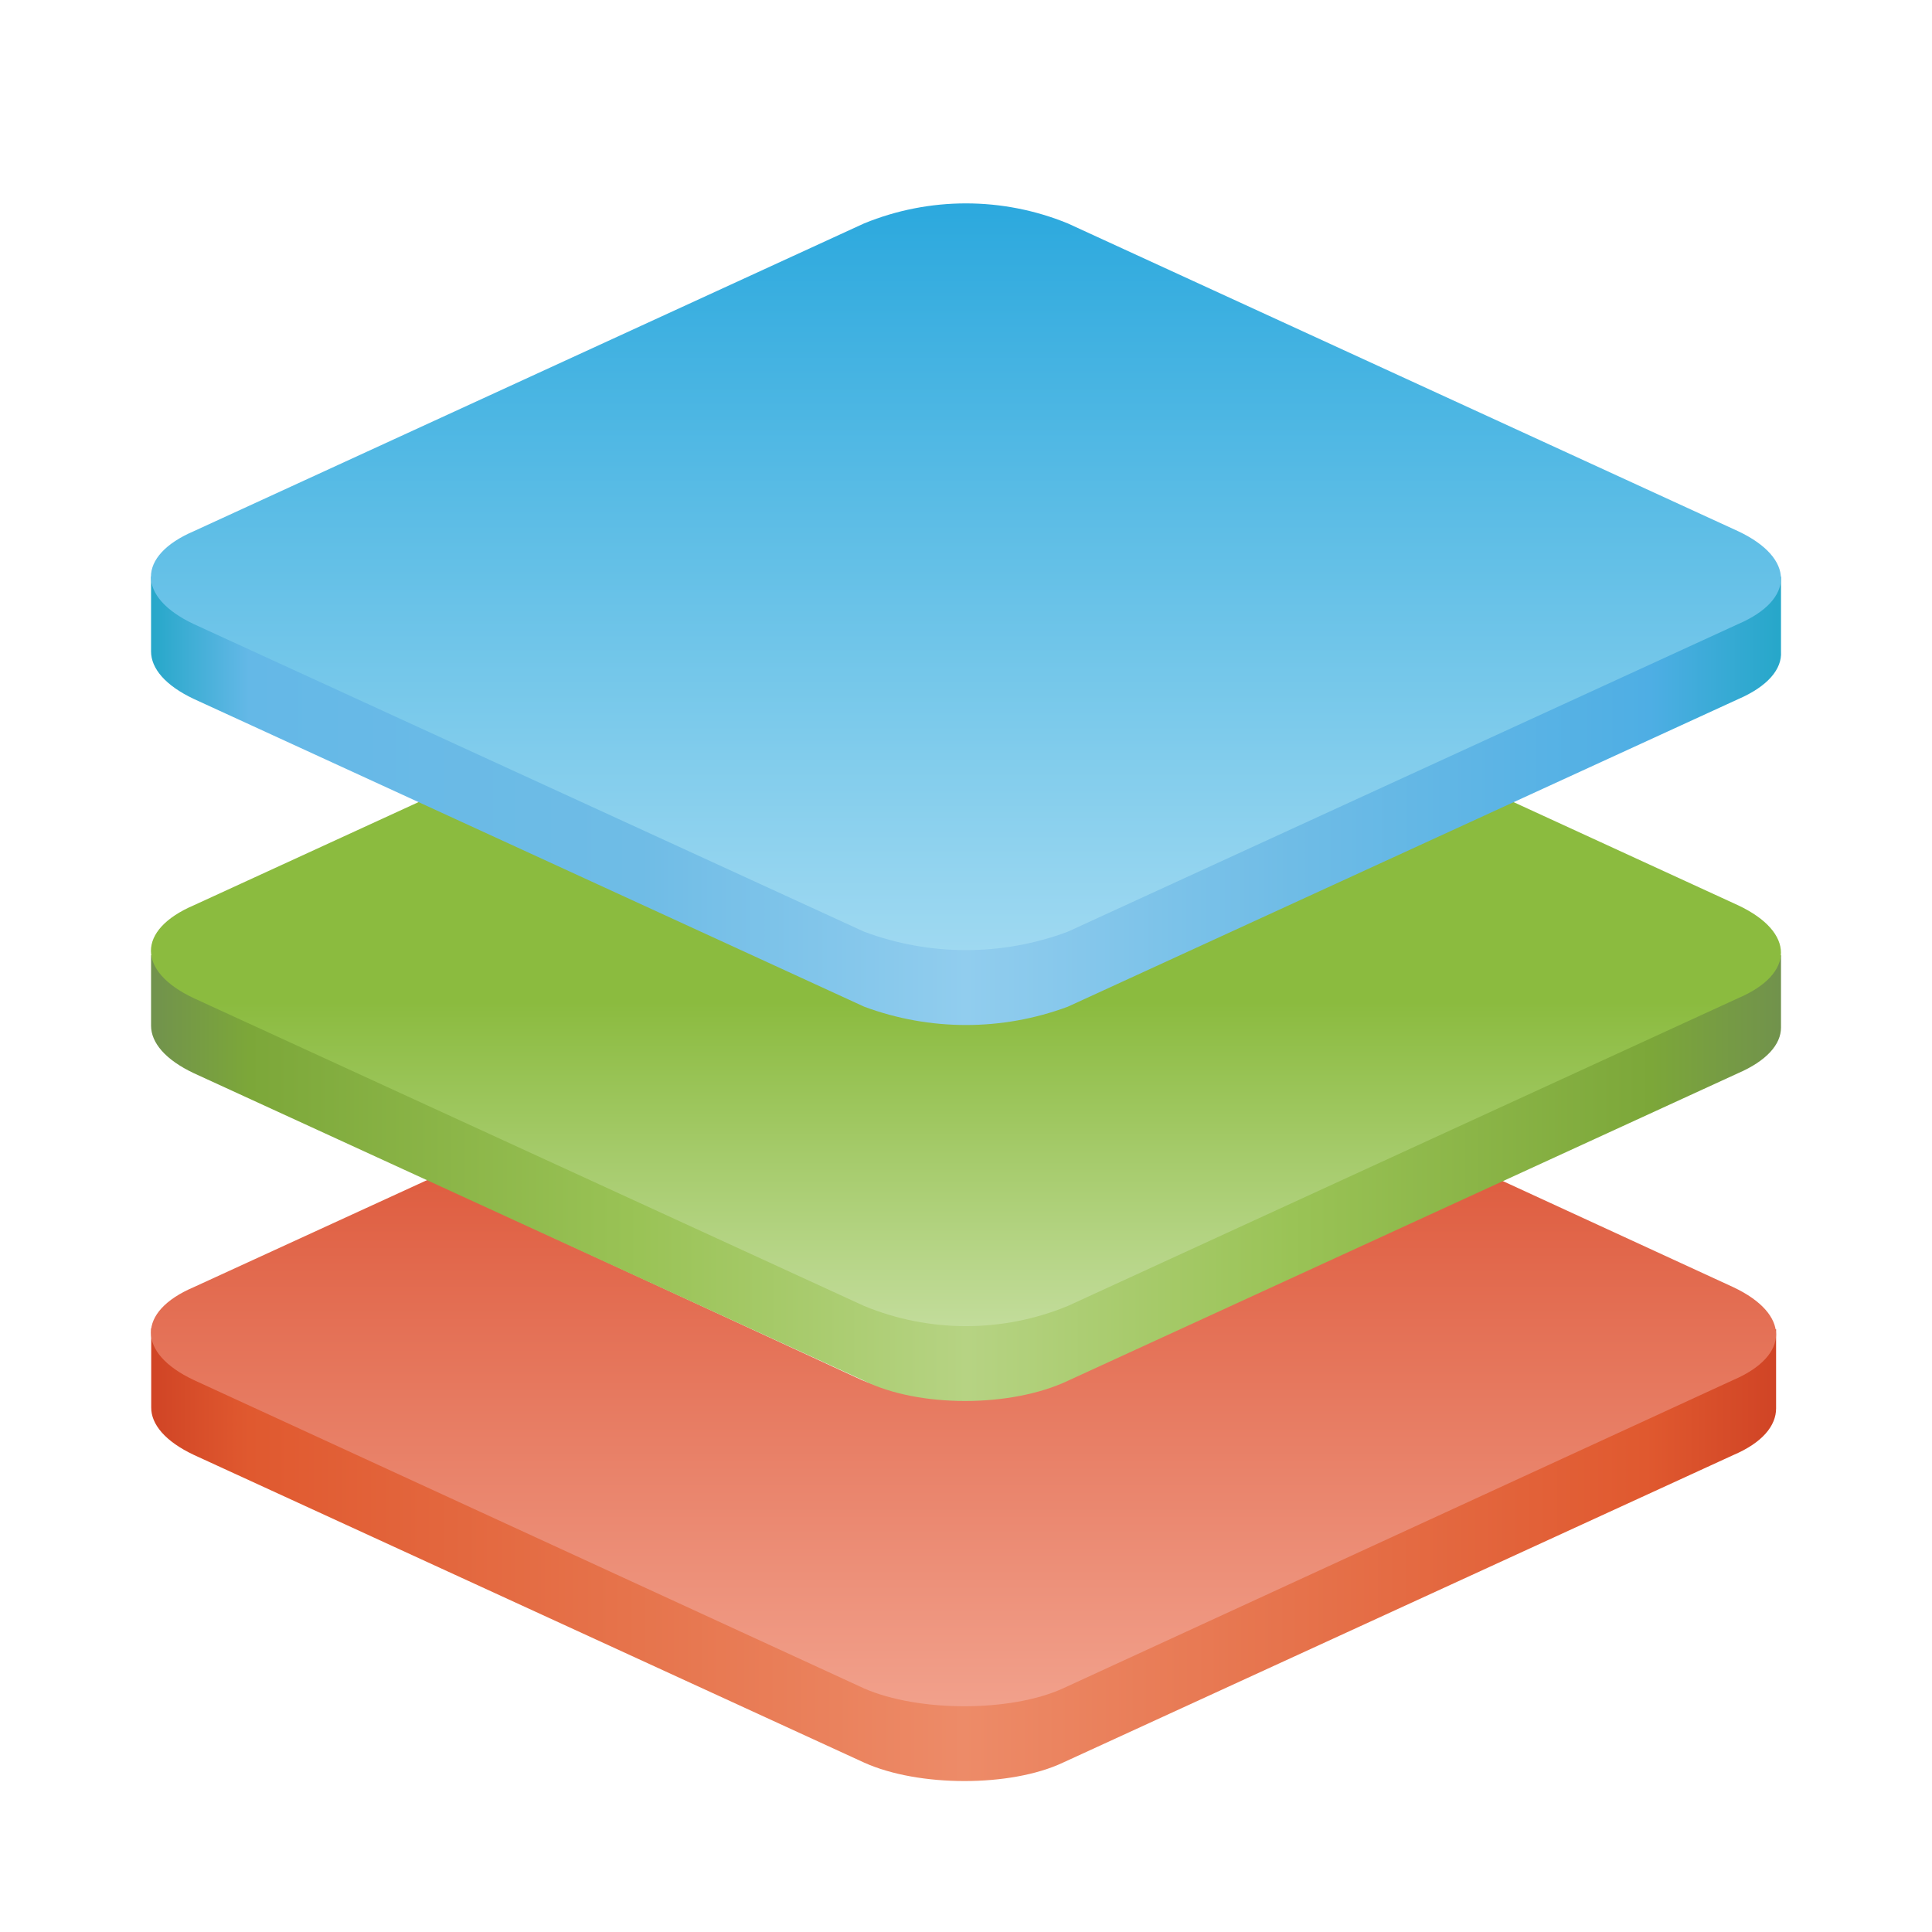
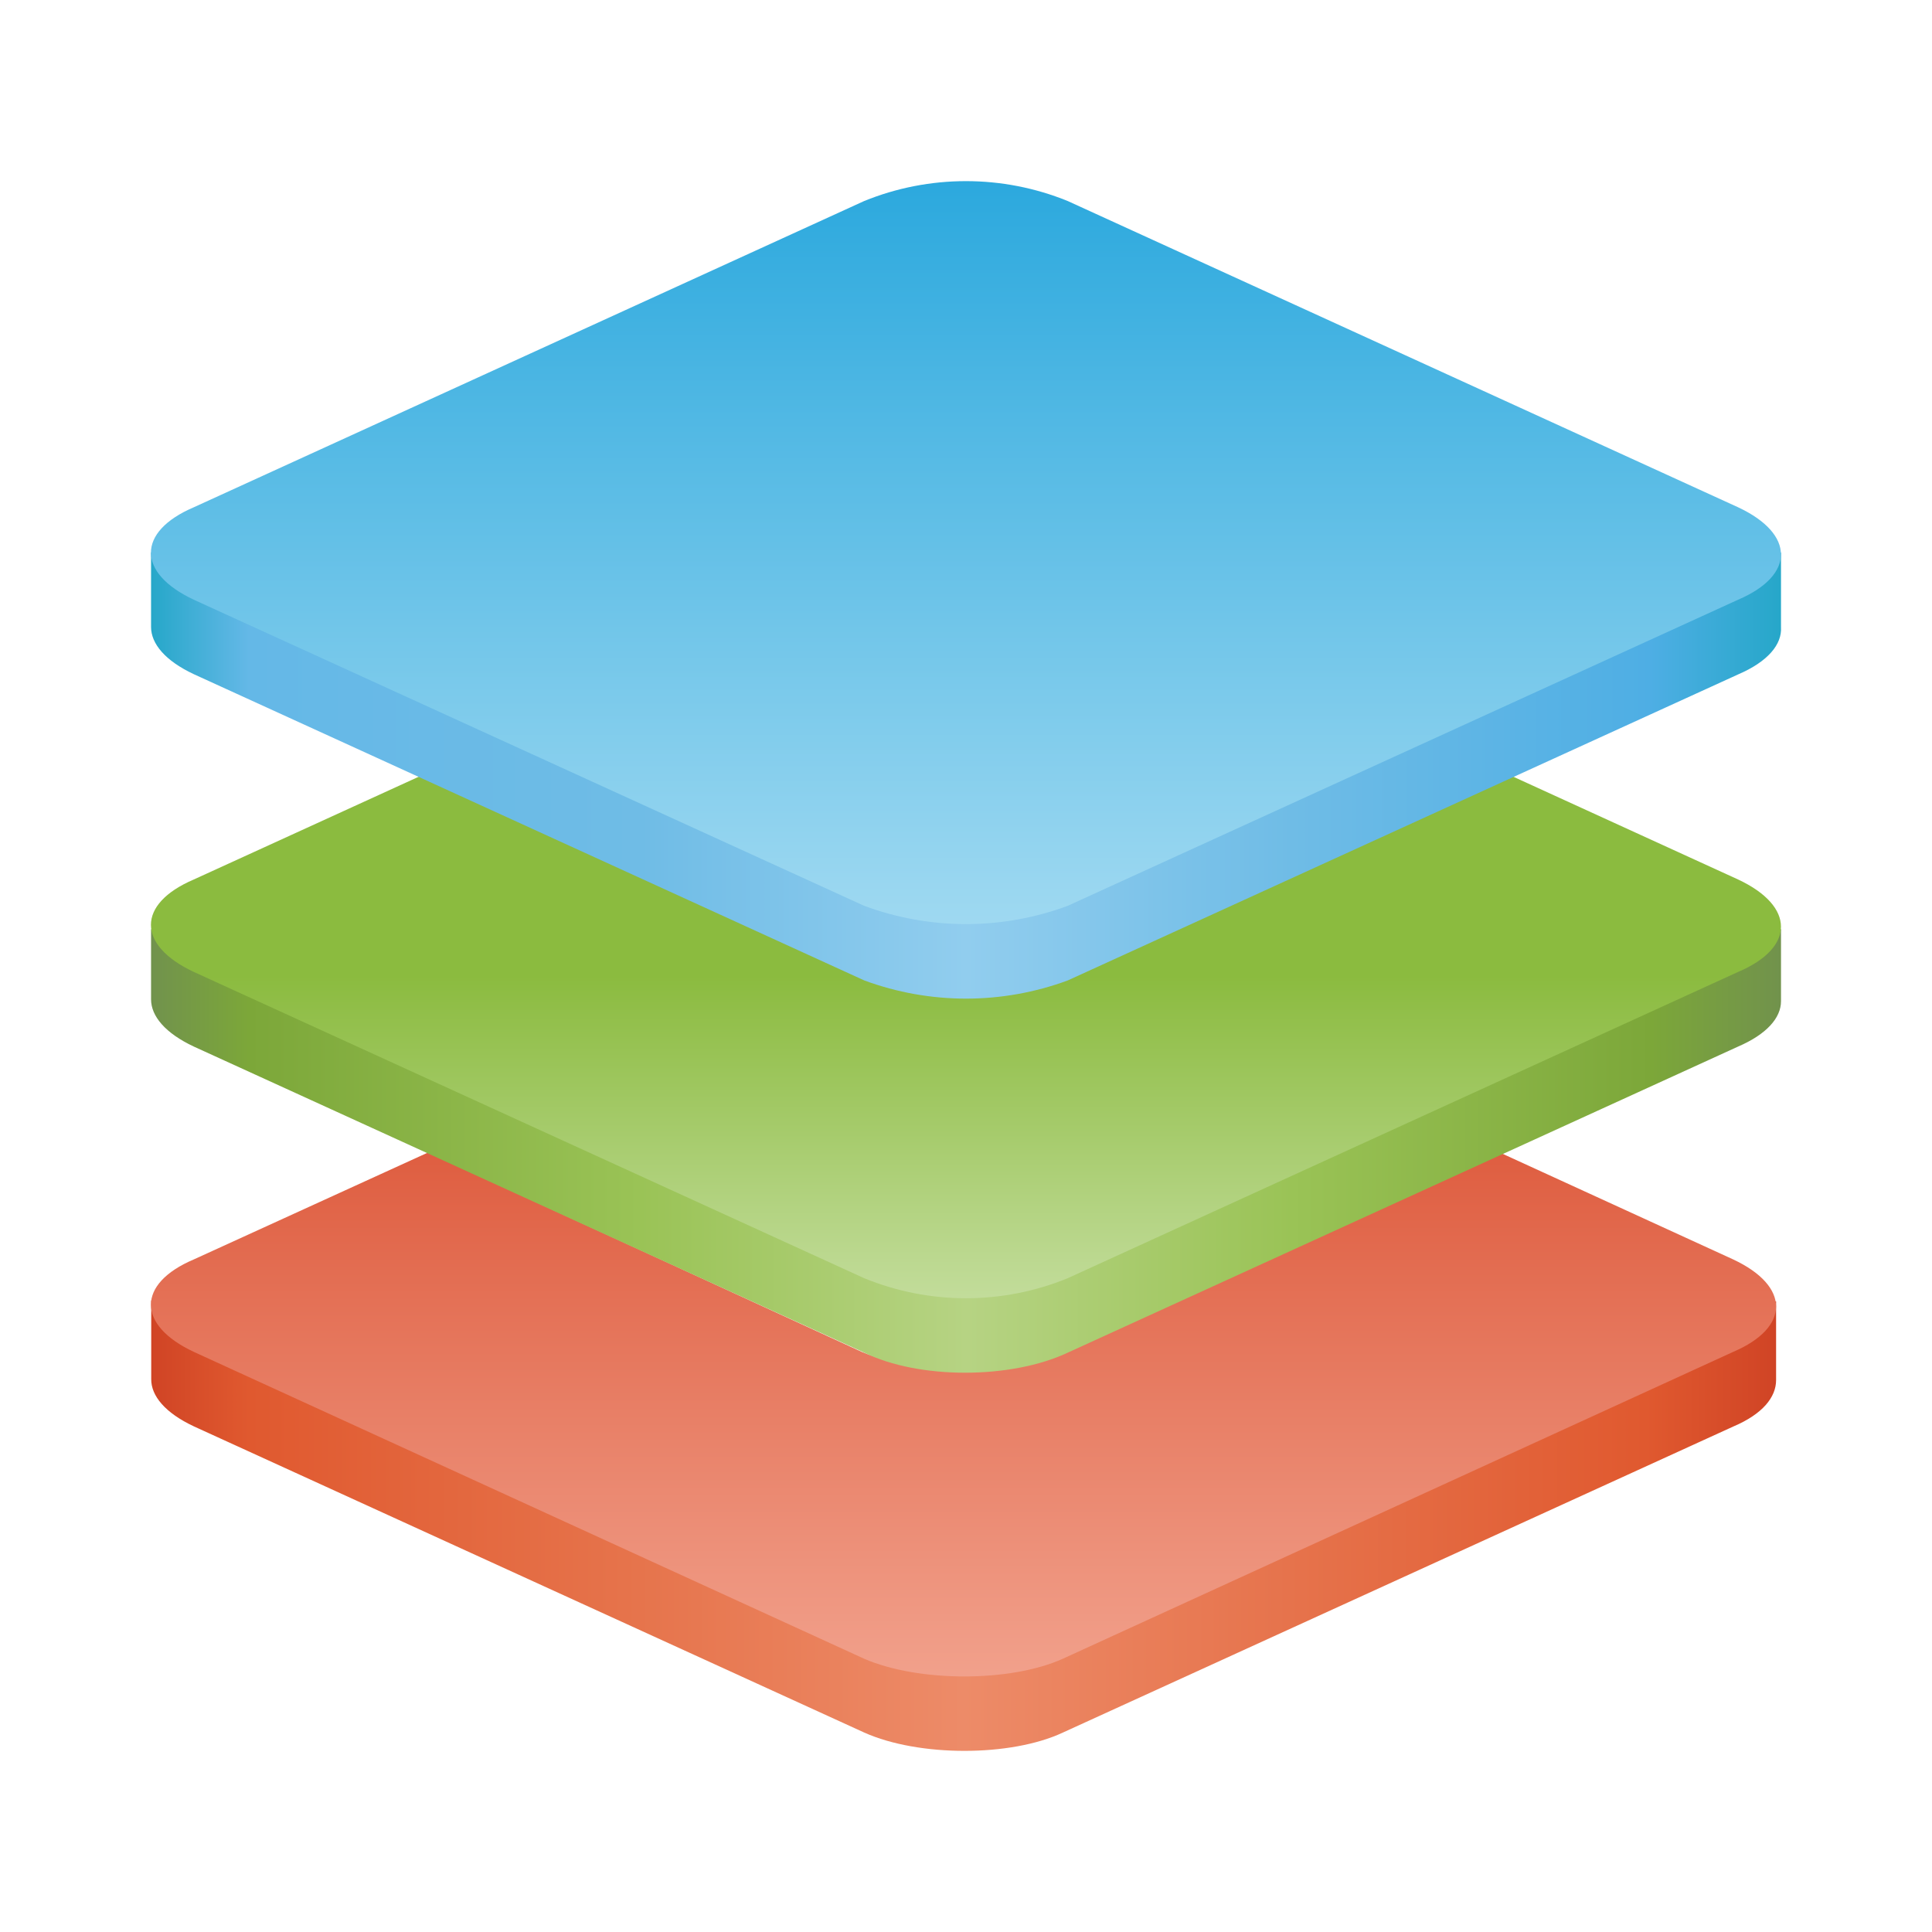
<svg xmlns="http://www.w3.org/2000/svg" id="Layer_1" data-name="Layer 1" viewBox="0 0 128 128" version="1.1">
  <defs id="defs27">
    <style id="style1">.cls-1{fill:url(#linear-gradient);}.cls-2{fill:url(#linear-gradient-2);}.cls-3{fill:url(#linear-gradient-3);}.cls-4{fill:url(#linear-gradient-4);}.cls-5{fill:url(#linear-gradient-5);}.cls-6{fill:url(#linear-gradient-6);}</style>
-     <linearGradient id="linear-gradient" x1="12.5" y1="97.21" x2="115.19" y2="97.21" gradientUnits="userSpaceOnUse" gradientTransform="matrix(1.048429,0,0,1.048429,-3.097498,-1.366002)">
+     <linearGradient id="linear-gradient" x1="12.5" y1="97.21" x2="115.19" y2="97.21" gradientUnits="userSpaceOnUse" gradientTransform="matrix(1.048429,0,0,1.043156,-3.097499,-2.765888)">
      <stop offset="0" stop-color="#d84627" id="stop1" style="stop-color:#d04425;stop-opacity:1;" />
      <stop offset="0.06" stop-color="#e2653e" id="stop2" style="stop-color:#e0592f;stop-opacity:1;" />
      <stop offset="0.3" stop-color="#e87e5a" id="stop3" style="stop-color:#e6744c;stop-opacity:1;" />
      <stop offset="0.5" stop-color="#ef9778" id="stop4" style="stop-color:#ed8b68;stop-opacity:1;" />
      <stop offset="0.7" stop-color="#e87e5a" id="stop5" style="stop-color:#e6734c;stop-opacity:1;" />
      <stop offset="0.92" stop-color="#e2653e" id="stop6" style="stop-color:#e0592f;stop-opacity:1;" />
      <stop offset="1" stop-color="#d84627" id="stop7" style="stop-color:#d04425;stop-opacity:1;" />
    </linearGradient>
-     <linearGradient id="linear-gradient-2" x1="63.84" y1="3.61" x2="63.84" y2="74.61" gradientTransform="matrix(1.048429,0,0,-1.048429,-3.097498,134.9297)" gradientUnits="userSpaceOnUse">
+     <linearGradient id="linear-gradient-2" x1="63.84" y1="3.61" x2="63.84" y2="74.61" gradientTransform="matrix(1.048429,0,0,-1.043156,-3.097499,132.8444)" gradientUnits="userSpaceOnUse">
      <stop offset="0" stop-color="#fbc3b2" id="stop8" />
      <stop offset="0.88" stop-color="#d84626" id="stop9" />
    </linearGradient>
-     <linearGradient id="linear-gradient-3" x1="12.5" y1="73.22" x2="115.5" y2="73.22" gradientUnits="userSpaceOnUse" gradientTransform="matrix(1.048429,0,0,1.048429,-3.097498,-1.366002)">
+     <linearGradient id="linear-gradient-3" x1="12.5" y1="73.22" x2="115.5" y2="73.22" gradientUnits="userSpaceOnUse" gradientTransform="matrix(1.048429,0,0,1.043156,-3.097499,-2.765888)">
      <stop offset="0" stop-color="#71924d" id="stop10" />
      <stop offset="0.06" stop-color="#8bbc40" id="stop11" style="stop-color:#7ca739;stop-opacity:1;" />
      <stop offset="0.3" stop-color="#a4c967" id="stop12" style="stop-color:#9ac356;stop-opacity:1;" />
      <stop offset="0.5" stop-color="#bed891" id="stop13" style="stop-color:#b6d383;stop-opacity:1;" />
      <stop offset="0.7" stop-color="#a4c967" id="stop14" style="stop-color:#9ac356;stop-opacity:1;" />
      <stop offset="0.92" stop-color="#8bbc40" id="stop15" style="stop-color:#7ca739;stop-opacity:1;" />
      <stop offset="1" stop-color="#71924c" id="stop16" />
    </linearGradient>
-     <linearGradient id="linear-gradient-4" x1="64" y1="34.56" x2="64" y2="81.25" gradientTransform="matrix(1.048429,0,0,-1.048429,-3.097498,134.9297)" gradientUnits="userSpaceOnUse">
+     <linearGradient id="linear-gradient-4" x1="64" y1="34.56" x2="64" y2="81.25" gradientTransform="matrix(1.048429,0,0,-1.043156,-3.097499,132.8444)" gradientUnits="userSpaceOnUse">
      <stop offset="0" stop-color="#deedc9" id="stop17" />
      <stop offset="0.66" stop-color="#8bbb3f" id="stop18" />
    </linearGradient>
-     <linearGradient id="linear-gradient-5" x1="12.5" y1="42.48" x2="115.5" y2="42.48" gradientUnits="userSpaceOnUse" gradientTransform="matrix(1.048429,0,0,1.048429,-3.097498,-1.366002)">
+     <linearGradient id="linear-gradient-5" x1="12.5" y1="42.48" x2="115.5" y2="42.48" gradientUnits="userSpaceOnUse" gradientTransform="matrix(1.048429,0,0,1.043156,-3.097499,-2.765888)">
      <stop offset="0" stop-color="#26a7c9" id="stop19" />
      <stop offset="0.06" stop-color="#64b8e7" id="stop20" />
      <stop offset="0.3" stop-color="#84c6ea" id="stop21" style="stop-color:#6fbce6;stop-opacity:1;" />
      <stop offset="0.5" stop-color="#a1d4f0" id="stop22" style="stop-color:#91cdee;stop-opacity:1;" />
      <stop offset="0.7" stop-color="#84c6ea" id="stop23" style="stop-color:#6fbce6;stop-opacity:1;" />
      <stop offset="0.92" stop-color="#64b8e7" id="stop24" style="stop-color:#4eaee4;stop-opacity:1;" />
      <stop offset="1" stop-color="#26a7c9" id="stop25" />
    </linearGradient>
-     <linearGradient id="linear-gradient-6" x1="64" y1="53.8" x2="64" y2="117.34" gradientTransform="matrix(1.048429,0,0,-1.048429,-3.097498,134.9297)" gradientUnits="userSpaceOnUse">
+     <linearGradient id="linear-gradient-6" x1="64" y1="53.8" x2="64" y2="117.34" gradientTransform="matrix(1.048429,0,0,-1.043156,-3.097499,132.8444)" gradientUnits="userSpaceOnUse">
      <stop offset="0" stop-color="#c3e8f7" id="stop26" />
      <stop offset="1" stop-color="#28a7dd" id="stop27" />
    </linearGradient>
  </defs>
-   <path class="cls-1" d="m 117.671,88.065 v 5.242 0 c 0,1.143 -0.891,2.265 -2.831,3.093 L 70.418,116.781 c -3.449,1.625 -9.551,1.625 -13.158,0 L 12.839,96.389 C 10.951,95.498 10.008,94.366 10.018,93.244 v 0 -5.242 l 5.326,1.048 13.011,-5.934 28.727,13.273 c 3.785,1.782 9.887,1.782 13.493,0 L 99.376,83.116 112.345,89.103 Z" id="path27" style="fill:url(#linear-gradient);stroke-width:1.048" />
-   <path class="cls-2" d="M 57.25,111.864 12.839,91.43 c -3.785,-1.782 -3.785,-4.54 0,-6.154 l 15.517,-7.119 28.737,13.273 a 17.76,17.76 0 0 0 13.483,0 l 28.79,-13.273 15.464,7.119 c 3.785,1.782 3.785,4.529 0,6.154 L 70.418,111.864 c -3.46,1.573 -9.562,1.573 -13.168,0 z" id="path28" style="fill:url(#linear-gradient-2);stroke-width:1.048" />
-   <path class="cls-3" d="m 117.996,63.291 v 4.791 c 0,1.111 -0.954,2.202 -2.841,3.019 L 70.743,91.483 c -3.774,1.782 -9.876,1.782 -13.483,0 L 12.839,71.101 c -1.887,-0.891 -2.831,-2.023 -2.831,-3.145 v -4.666 l 4.98,0.661 12.98,-5.966 23.558,10.809 12.476,1.646 12.466,-1.646 23.558,-10.809 12.99,5.966 z" id="path29" style="fill:url(#linear-gradient-3);stroke-width:1.048" />
-   <path class="cls-4" d="M 57.25,86.524 12.839,66.132 c -3.785,-1.782 -3.785,-4.529 0,-6.154 l 15.139,-6.951 29.272,13.43 a 17.697,17.697 0 0 0 13.493,0 l 29.283,-13.43 15.129,6.951 c 3.785,1.782 3.785,4.54 0,6.154 l -44.411,20.392 a 17.697,17.697 0 0 1 -13.493,0 z" id="path30" style="fill:url(#linear-gradient-4);stroke-width:1.048" />
-   <path class="cls-5" d="m 117.996,38.202 v 4.97 c 0.073,1.153 -0.87,2.296 -2.831,3.145 L 70.743,66.698 a 19.364,19.364 0 0 1 -13.483,0 L 12.839,46.306 C 10.951,45.415 10.008,44.283 10.008,43.161 V 38.202 h 7.077 l 40.176,-18.431 a 17.666,17.666 0 0 1 13.483,0 L 110.919,38.202 Z" id="path31" style="fill:url(#linear-gradient-5);stroke-width:1.048" />
-   <path class="cls-6" d="M 57.25,61.728 12.839,41.347 c -3.785,-1.782 -3.785,-4.529 0,-6.154 L 57.25,14.801 a 17.823,17.823 0 0 1 13.493,0 l 44.411,20.392 c 3.785,1.782 3.785,4.529 0,6.154 L 70.743,61.728 a 19.281,19.281 0 0 1 -13.493,0 z" id="path32" style="fill:url(#linear-gradient-6);stroke-width:1.048" />
+   <path class="cls-1" d="m 117.671,86.215 v 5.216 0 c 0,1.137 -0.891,2.253 -2.831,3.077 L 70.418,114.787 c -3.449,1.617 -9.551,1.617 -13.158,0 L 12.839,94.498 c -1.887,-0.887 -2.831,-2.013 -2.82,-3.129 v 0 -5.216 l 5.326,1.043 13.011,-5.904 28.727,13.206 c 3.785,1.773 9.887,1.773 13.493,0 L 99.376,81.292 112.345,87.248 Z" id="path27" style="fill:url(#linear-gradient);stroke-width:1.046" />
+   <path class="cls-2" d="M 57.25,109.895 12.839,89.564 c -3.785,-1.773 -3.785,-4.517 0,-6.123 l 15.517,-7.083 28.737,13.206 a 17.76,17.671 0 0 0 13.483,0 l 28.79,-13.206 15.464,7.083 c 3.785,1.773 3.785,4.506 0,6.123 L 70.418,109.895 c -3.46,1.565 -9.562,1.565 -13.168,0 z" id="path28" style="fill:url(#linear-gradient-2);stroke-width:1.046" />
+   <path class="cls-3" d="m 117.996,61.566 v 4.767 c 0,1.106 -0.954,2.191 -2.841,3.004 L 70.743,89.616 c -3.774,1.773 -9.876,1.773 -13.483,0 L 12.839,69.337 C 10.951,68.45 10.008,67.324 10.008,66.208 v -4.642 l 4.98,0.657 12.98,-5.936 23.558,10.755 12.476,1.638 12.466,-1.638 23.558,-10.755 12.99,5.936 z" id="path29" style="fill:url(#linear-gradient-3);stroke-width:1.046" />
+   <path class="cls-4" d="M 57.25,84.682 12.839,64.392 c -3.785,-1.773 -3.785,-4.506 0,-6.123 L 27.978,51.353 57.25,64.716 a 17.697,17.608 0 0 0 13.493,0 l 29.283,-13.363 15.129,6.916 c 3.785,1.773 3.785,4.517 0,6.123 L 70.743,84.682 a 17.697,17.608 0 0 1 -13.493,0 z" id="path30" style="fill:url(#linear-gradient-4);stroke-width:1.046" />
+   <path class="cls-5" d="m 117.996,36.603 v 4.945 c 0.073,1.147 -0.87,2.285 -2.831,3.129 L 70.743,64.956 a 19.364,19.267 0 0 1 -13.483,0 L 12.839,44.666 C 10.951,43.78 10.008,42.653 10.008,41.537 v -4.934 h 7.077 l 40.176,-18.339 a 17.666,17.577 0 0 1 13.483,0 l 40.176,18.339 z" id="path31" style="fill:url(#linear-gradient-5);stroke-width:1.046" />
+   <path class="cls-6" d="M 57.25,60.011 12.839,39.732 c -3.785,-1.773 -3.785,-4.506 0,-6.123 L 57.25,13.32 a 17.823,17.734 0 0 1 13.493,0 l 44.411,20.289 c 3.785,1.773 3.785,4.506 0,6.123 L 70.743,60.011 a 19.281,19.184 0 0 1 -13.493,0 z" id="path32" style="fill:url(#linear-gradient-6);stroke-width:1.046" />
</svg>
